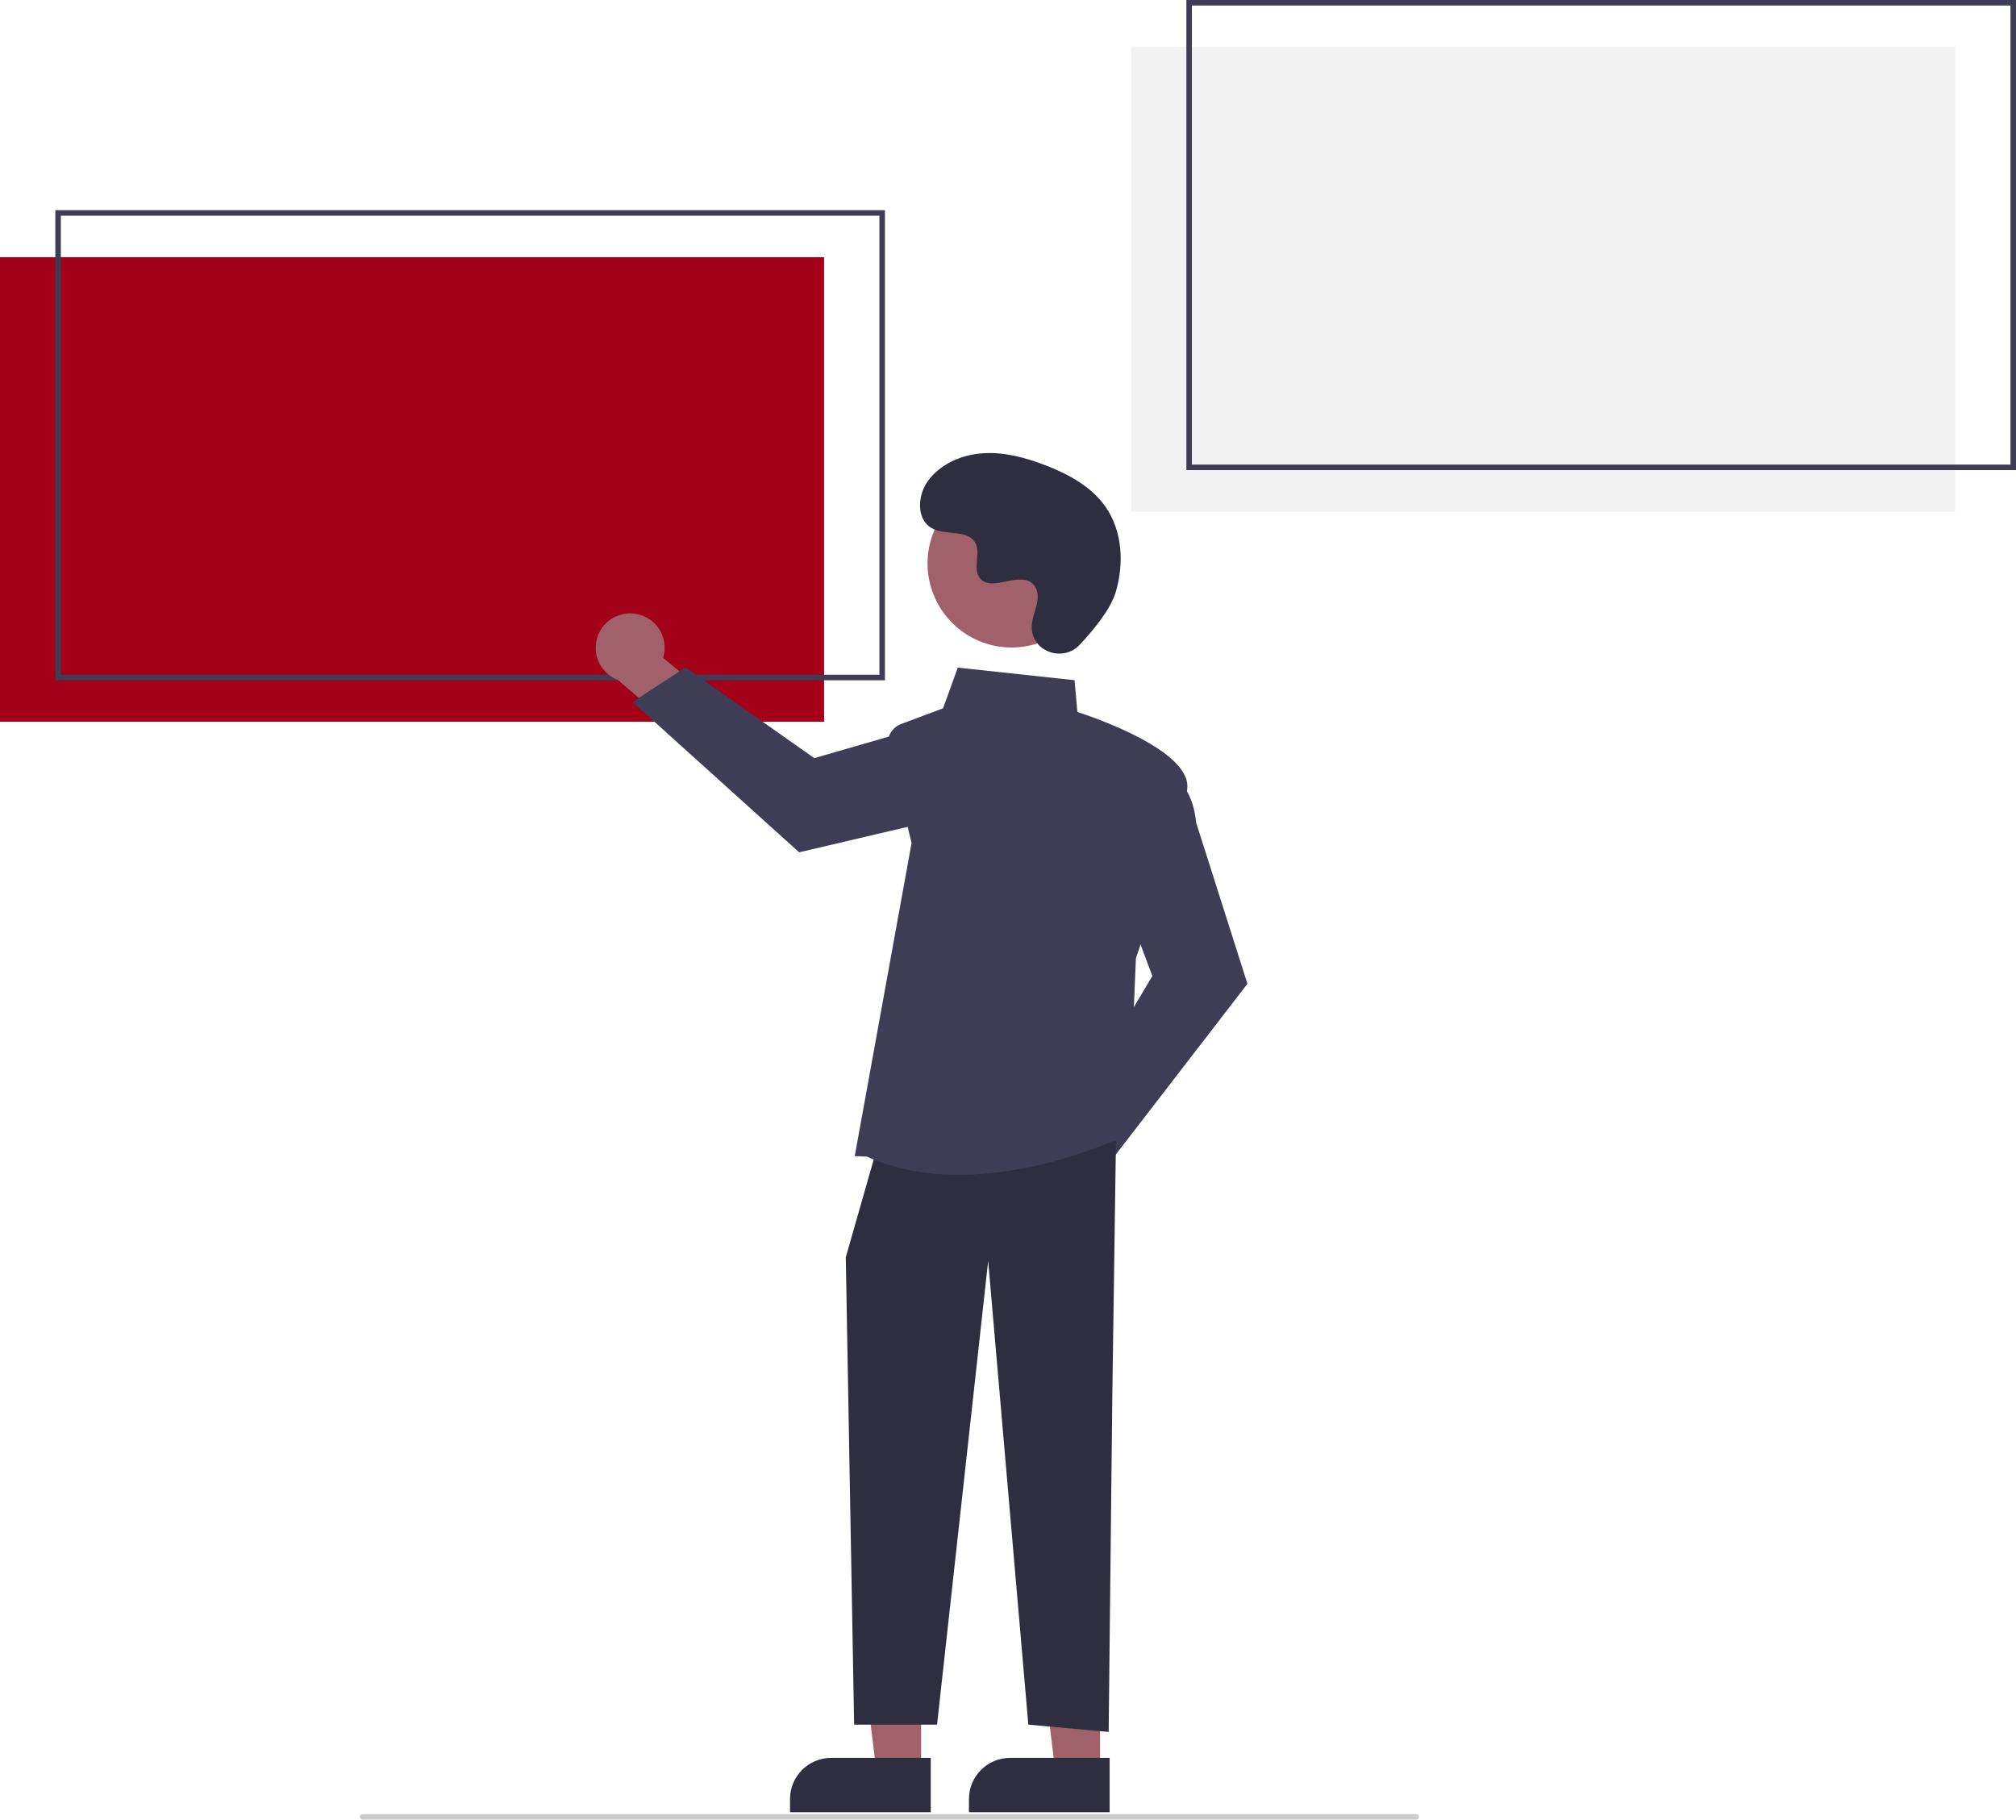
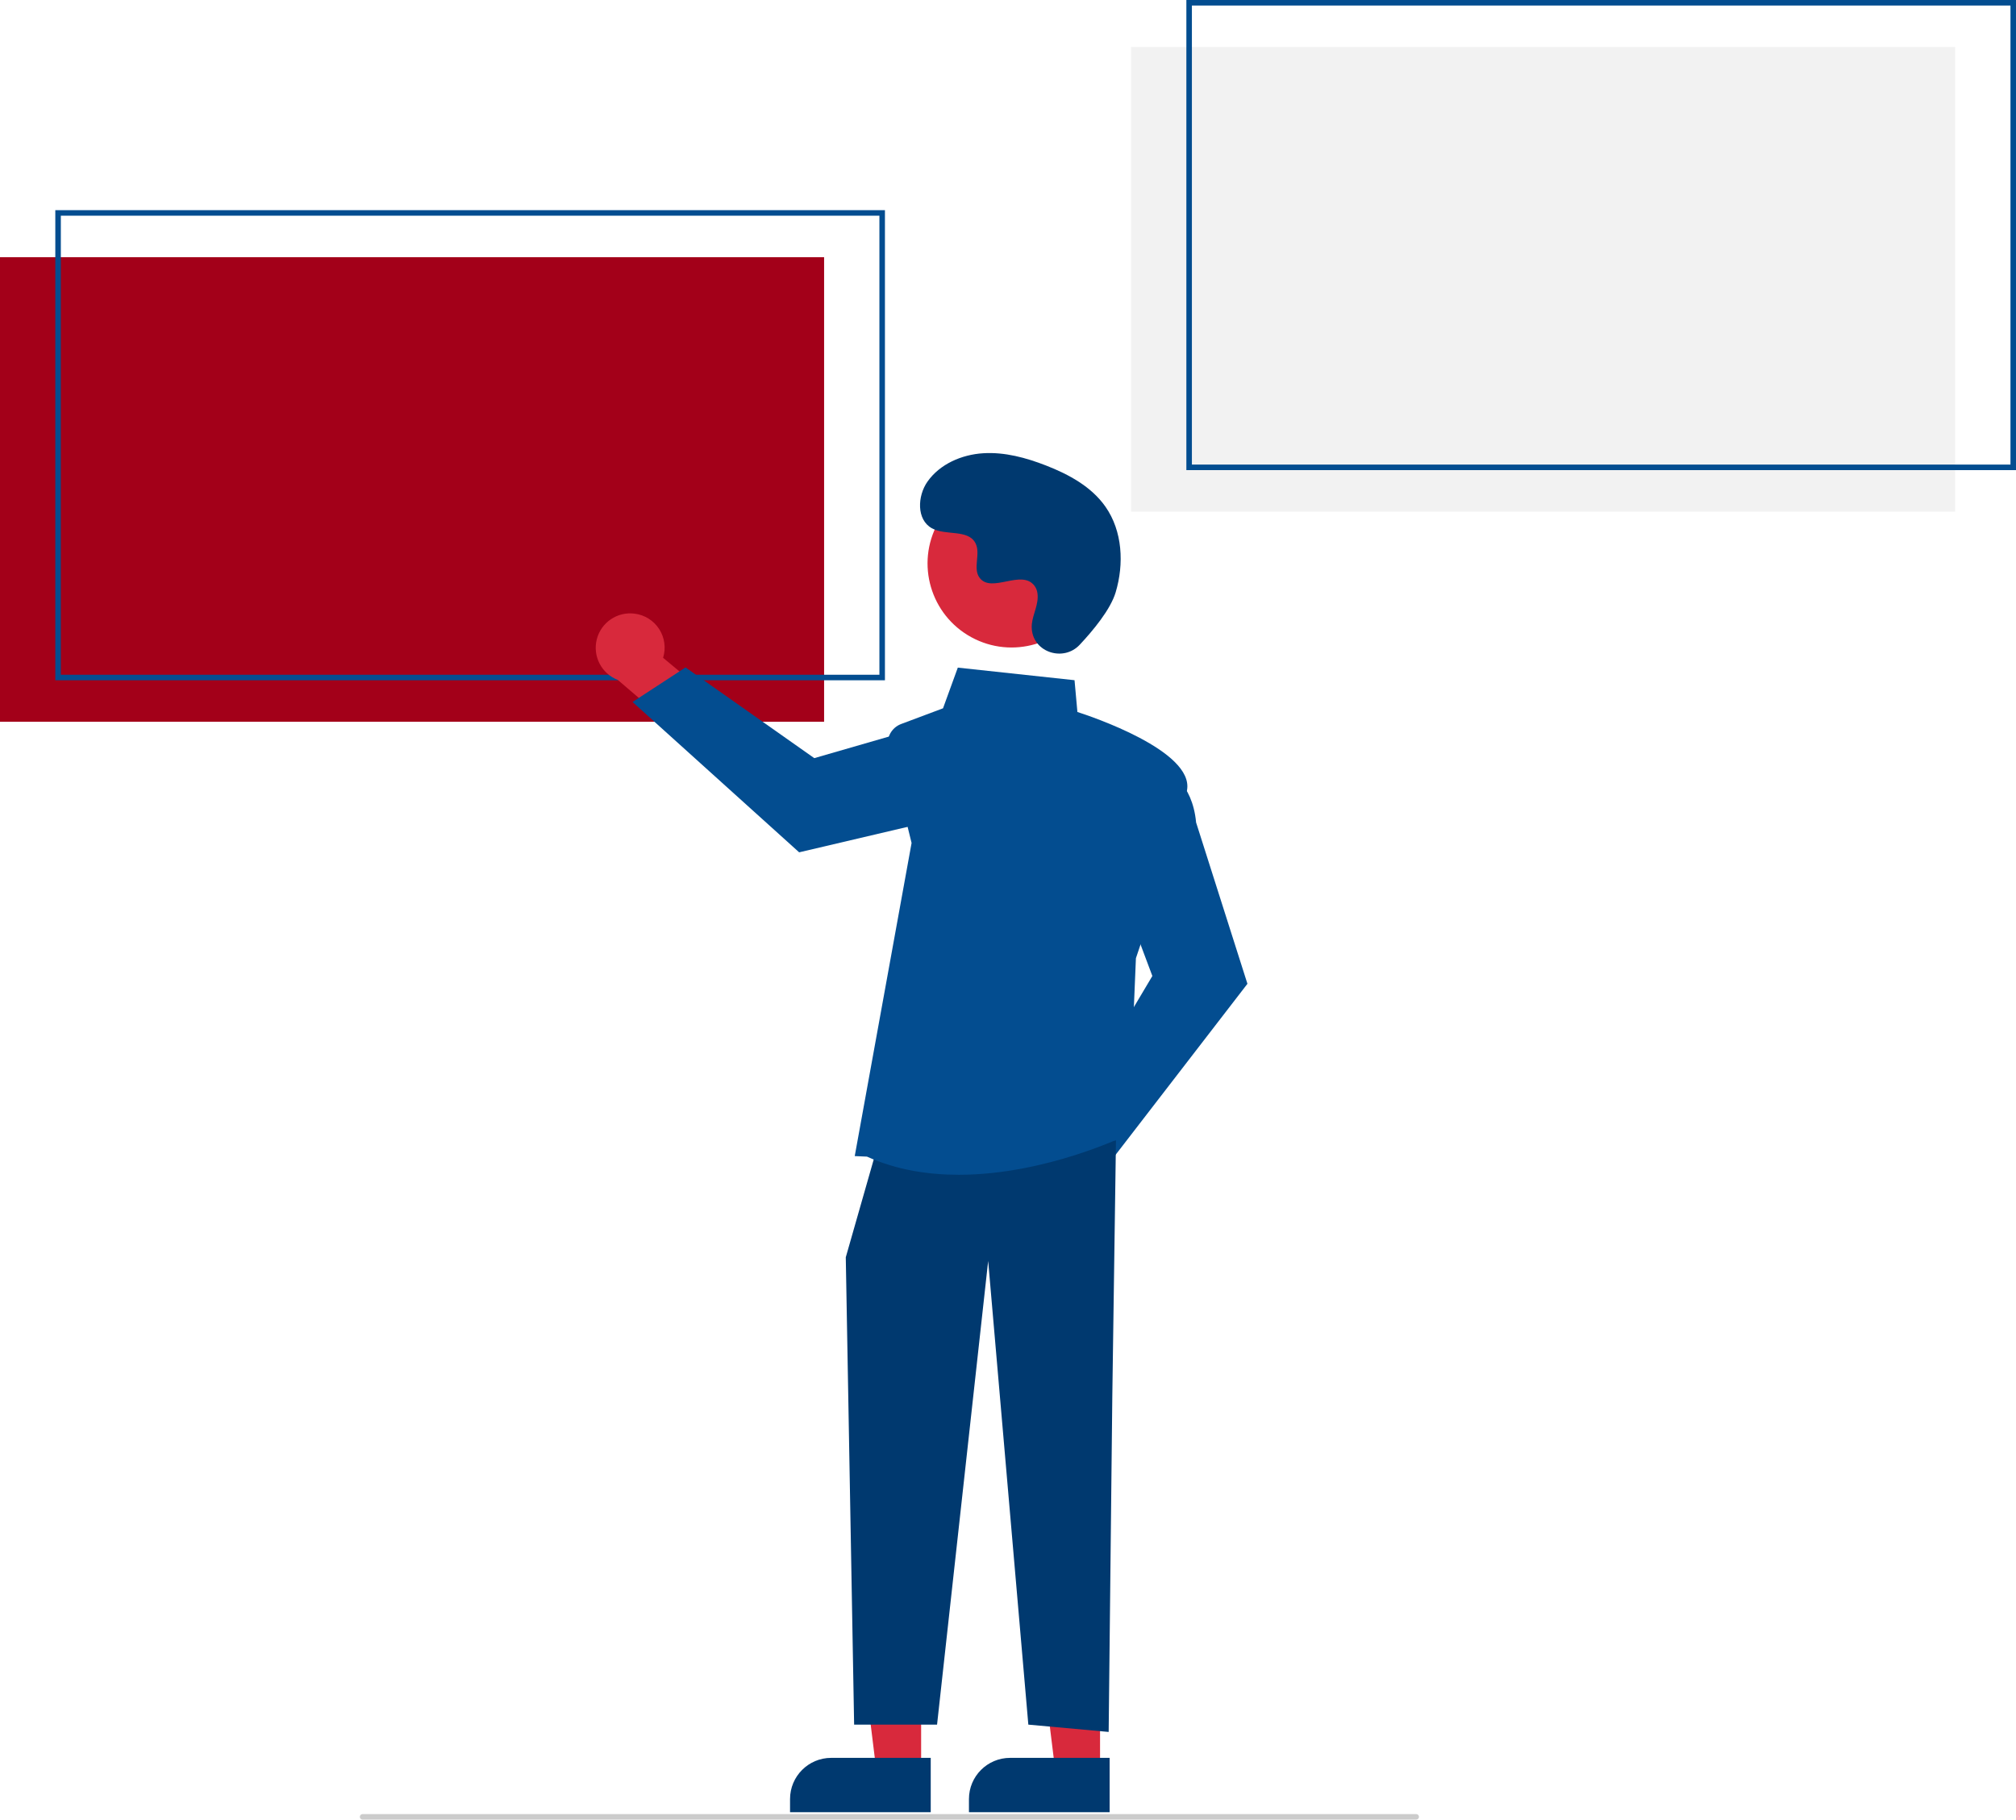
<svg xmlns="http://www.w3.org/2000/svg" id="a1dcc6ba-40dd-4863-b6e0-e0077a18cf8c" data-name="Layer 1" width="729" height="658" viewBox="0 0 729 658">
  <rect y="93" width="298" height="168" fill="#a30019" />
-   <path d="M535.314,392.742h-300v-170h300Zm-298-2h296v-166h-296Z" transform="translate(-215.3144 -146.7423)" fill="#3f3d56" />
+   <path d="M535.314,392.742h-300v-170h300Zm-298-2h296v-166h-296Z" transform="translate(-215.3144 -146.7423)" fill="#034d90" />
  <rect x="409" y="17" width="298" height="168" fill="#f2f2f2" />
-   <path d="M944.314,316.742h-300v-170h300Zm-298-2h296v-166h-296Z" transform="translate(-215.3144 -146.7423)" fill="#3f3d56" />
+   <path d="M944.314,316.742h-300v-170h300Zm-298-2h296v-166h-296Z" transform="translate(-215.3144 -146.7423)" fill="#034d90" />
  <path d="M727.429,804.742h-381a1,1,0,1,1,0-2h381a1,1,0,1,1,0,2Z" transform="translate(-215.3144 -146.7423)" fill="#ccc" />
-   <path d="M584.946,568.475A12.38,12.38,0,0,1,600.061,556.989l16.372-23.073,16.448,6.529-23.578,32.258a12.447,12.447,0,0,1-24.357-4.23Z" transform="translate(-215.3144 -146.7423)" fill="#a0616a" />
-   <path d="M602.906,548.632l29.109-48.957L620.155,468.049l16.152-43.074.596.256c.391.167,9.568,4.263,10.929,18.93l18.562,58.337-49.539,64.267Z" transform="translate(-215.3144 -146.7423)" fill="#3f3d56" />
-   <path d="M444.813,368.651a12.38,12.38,0,0,1,10.282,15.958l21.738,18.107-7.782,15.894-30.339-26.002a12.447,12.447,0,0,1,6.1-23.957Z" transform="translate(-215.3144 -146.7423)" fill="#a0616a" />
-   <path d="M463.207,388.091l46.56,32.807,32.448-9.379,41.696,19.434-.301.574c-.197.376-4.99,9.21-19.718,9.432l-59.597,13.996-60.245-54.36Z" transform="translate(-215.3144 -146.7423)" fill="#3f3d56" />
-   <polygon points="333.089 640.297 316.903 640.297 309.202 577.863 333.092 577.864 333.089 640.297" fill="#a0616a" />
-   <path d="M300.573,635.672h35.985a0,0,0,0,1,0,0v19.655a0,0,0,0,1,0,0H285.686a0,0,0,0,1,0,0v-4.768A14.887,14.887,0,0,1,300.573,635.672Z" fill="#2f2e41" />
-   <polygon points="397.784 640.297 381.597 640.297 373.897 577.863 397.786 577.864 397.784 640.297" fill="#a0616a" />
-   <path d="M365.267,635.672h35.985a0,0,0,0,1,0,0v19.655a0,0,0,0,1,0,0H350.38a0,0,0,0,1,0,0v-4.768A14.887,14.887,0,0,1,365.267,635.672Z" fill="#2f2e41" />
-   <polygon points="403.54 412.407 402.22 504.828 400.9 626.295 371.853 623.654 357.33 455.977 338.846 623.654 308.859 623.654 305.839 454.657 316.401 417.688 403.54 412.407" fill="#2f2e41" />
-   <path d="M528.82,564.995l-4.425-.192L544.949,451.576l-8.416-34.223a7.49,7.49,0,0,1,4.642-8.799l15.142-5.678,5.349-14.711,42.206,4.548L604.911,404.21c4.574,1.467,42.237,14.01,39.638,28.302-2.565,14.107-17.709,58.489-18.478,60.738l-2.652,63.649-.326.163c-.393.196-29.484,14.501-61.088,14.498C550.874,571.56,539.427,569.785,528.82,564.995Z" transform="translate(-215.3144 -146.7423)" fill="#3f3d56" />
-   <circle cx="581.116" cy="350.496" r="30.389" transform="translate(-220.4805 545.5372) rotate(-61.33681)" fill="#a0616a" />
-   <path d="M605.73,379.913c-5.791,6.169-16.547,2.857-17.301-5.57a10.182,10.182,0,0,1,.013-1.966c.39-3.733,2.546-7.122,2.03-11.064a5.802,5.802,0,0,0-1.062-2.716c-4.615-6.18-15.448,2.764-19.804-2.83-2.671-3.43.469-8.831-1.581-12.665-2.705-5.06-10.717-2.564-15.741-5.335-5.59-3.083-5.256-11.66-1.576-16.877,4.488-6.362,12.356-9.757,20.126-10.246s15.487,1.611,22.741,4.438c8.242,3.212,16.416,7.651,21.488,14.899,6.168,8.814,6.762,20.663,3.677,30.969C616.864,367.217,610.46,374.875,605.73,379.913Z" transform="translate(-215.3144 -146.7423)" fill="#2f2e41" />
+   <path d="M584.946,568.475A12.38,12.38,0,0,1,600.061,556.989l16.372-23.073,16.448,6.529-23.578,32.258a12.447,12.447,0,0,1-24.357-4.23Z" transform="translate(-215.3144 -146.7423)" fill="#d8293c" />
+   <path d="M602.906,548.632l29.109-48.957L620.155,468.049l16.152-43.074.596.256c.391.167,9.568,4.263,10.929,18.93l18.562,58.337-49.539,64.267Z" transform="translate(-215.3144 -146.7423)" fill="#034d90" />
+   <path d="M444.813,368.651a12.38,12.38,0,0,1,10.282,15.958l21.738,18.107-7.782,15.894-30.339-26.002a12.447,12.447,0,0,1,6.1-23.957Z" transform="translate(-215.3144 -146.7423)" fill="#d8293c" />
+   <path d="M463.207,388.091l46.56,32.807,32.448-9.379,41.696,19.434-.301.574c-.197.376-4.99,9.21-19.718,9.432l-59.597,13.996-60.245-54.36Z" transform="translate(-215.3144 -146.7423)" fill="#034d90" />
+   <polygon points="333.089 640.297 316.903 640.297 309.202 577.863 333.092 577.864 333.089 640.297" fill="#d8293c" />
+   <path d="M300.573,635.672h35.985a0,0,0,0,1,0,0v19.655a0,0,0,0,1,0,0H285.686a0,0,0,0,1,0,0v-4.768A14.887,14.887,0,0,1,300.573,635.672Z" fill="#00396f" />
+   <polygon points="397.784 640.297 381.597 640.297 373.897 577.863 397.786 577.864 397.784 640.297" fill="#d8293c" />
+   <path d="M365.267,635.672h35.985a0,0,0,0,1,0,0v19.655a0,0,0,0,1,0,0H350.38a0,0,0,0,1,0,0v-4.768A14.887,14.887,0,0,1,365.267,635.672Z" fill="#00396f" />
+   <polygon points="403.54 412.407 402.22 504.828 400.9 626.295 371.853 623.654 357.33 455.977 338.846 623.654 308.859 623.654 305.839 454.657 316.401 417.688 403.54 412.407" fill="#00396f" />
+   <path d="M528.82,564.995l-4.425-.192L544.949,451.576l-8.416-34.223a7.49,7.49,0,0,1,4.642-8.799l15.142-5.678,5.349-14.711,42.206,4.548L604.911,404.21c4.574,1.467,42.237,14.01,39.638,28.302-2.565,14.107-17.709,58.489-18.478,60.738l-2.652,63.649-.326.163c-.393.196-29.484,14.501-61.088,14.498C550.874,571.56,539.427,569.785,528.82,564.995Z" transform="translate(-215.3144 -146.7423)" fill="#034d90" />
+   <circle cx="581.116" cy="350.496" r="30.389" transform="translate(-220.4805 545.5372) rotate(-61.33681)" fill="#d8293c" />
+   <path d="M605.73,379.913c-5.791,6.169-16.547,2.857-17.301-5.57a10.182,10.182,0,0,1,.013-1.966c.39-3.733,2.546-7.122,2.03-11.064a5.802,5.802,0,0,0-1.062-2.716c-4.615-6.18-15.448,2.764-19.804-2.83-2.671-3.43.469-8.831-1.581-12.665-2.705-5.06-10.717-2.564-15.741-5.335-5.59-3.083-5.256-11.66-1.576-16.877,4.488-6.362,12.356-9.757,20.126-10.246s15.487,1.611,22.741,4.438c8.242,3.212,16.416,7.651,21.488,14.899,6.168,8.814,6.762,20.663,3.677,30.969C616.864,367.217,610.46,374.875,605.73,379.913Z" transform="translate(-215.3144 -146.7423)" fill="#00396f" />
</svg>
